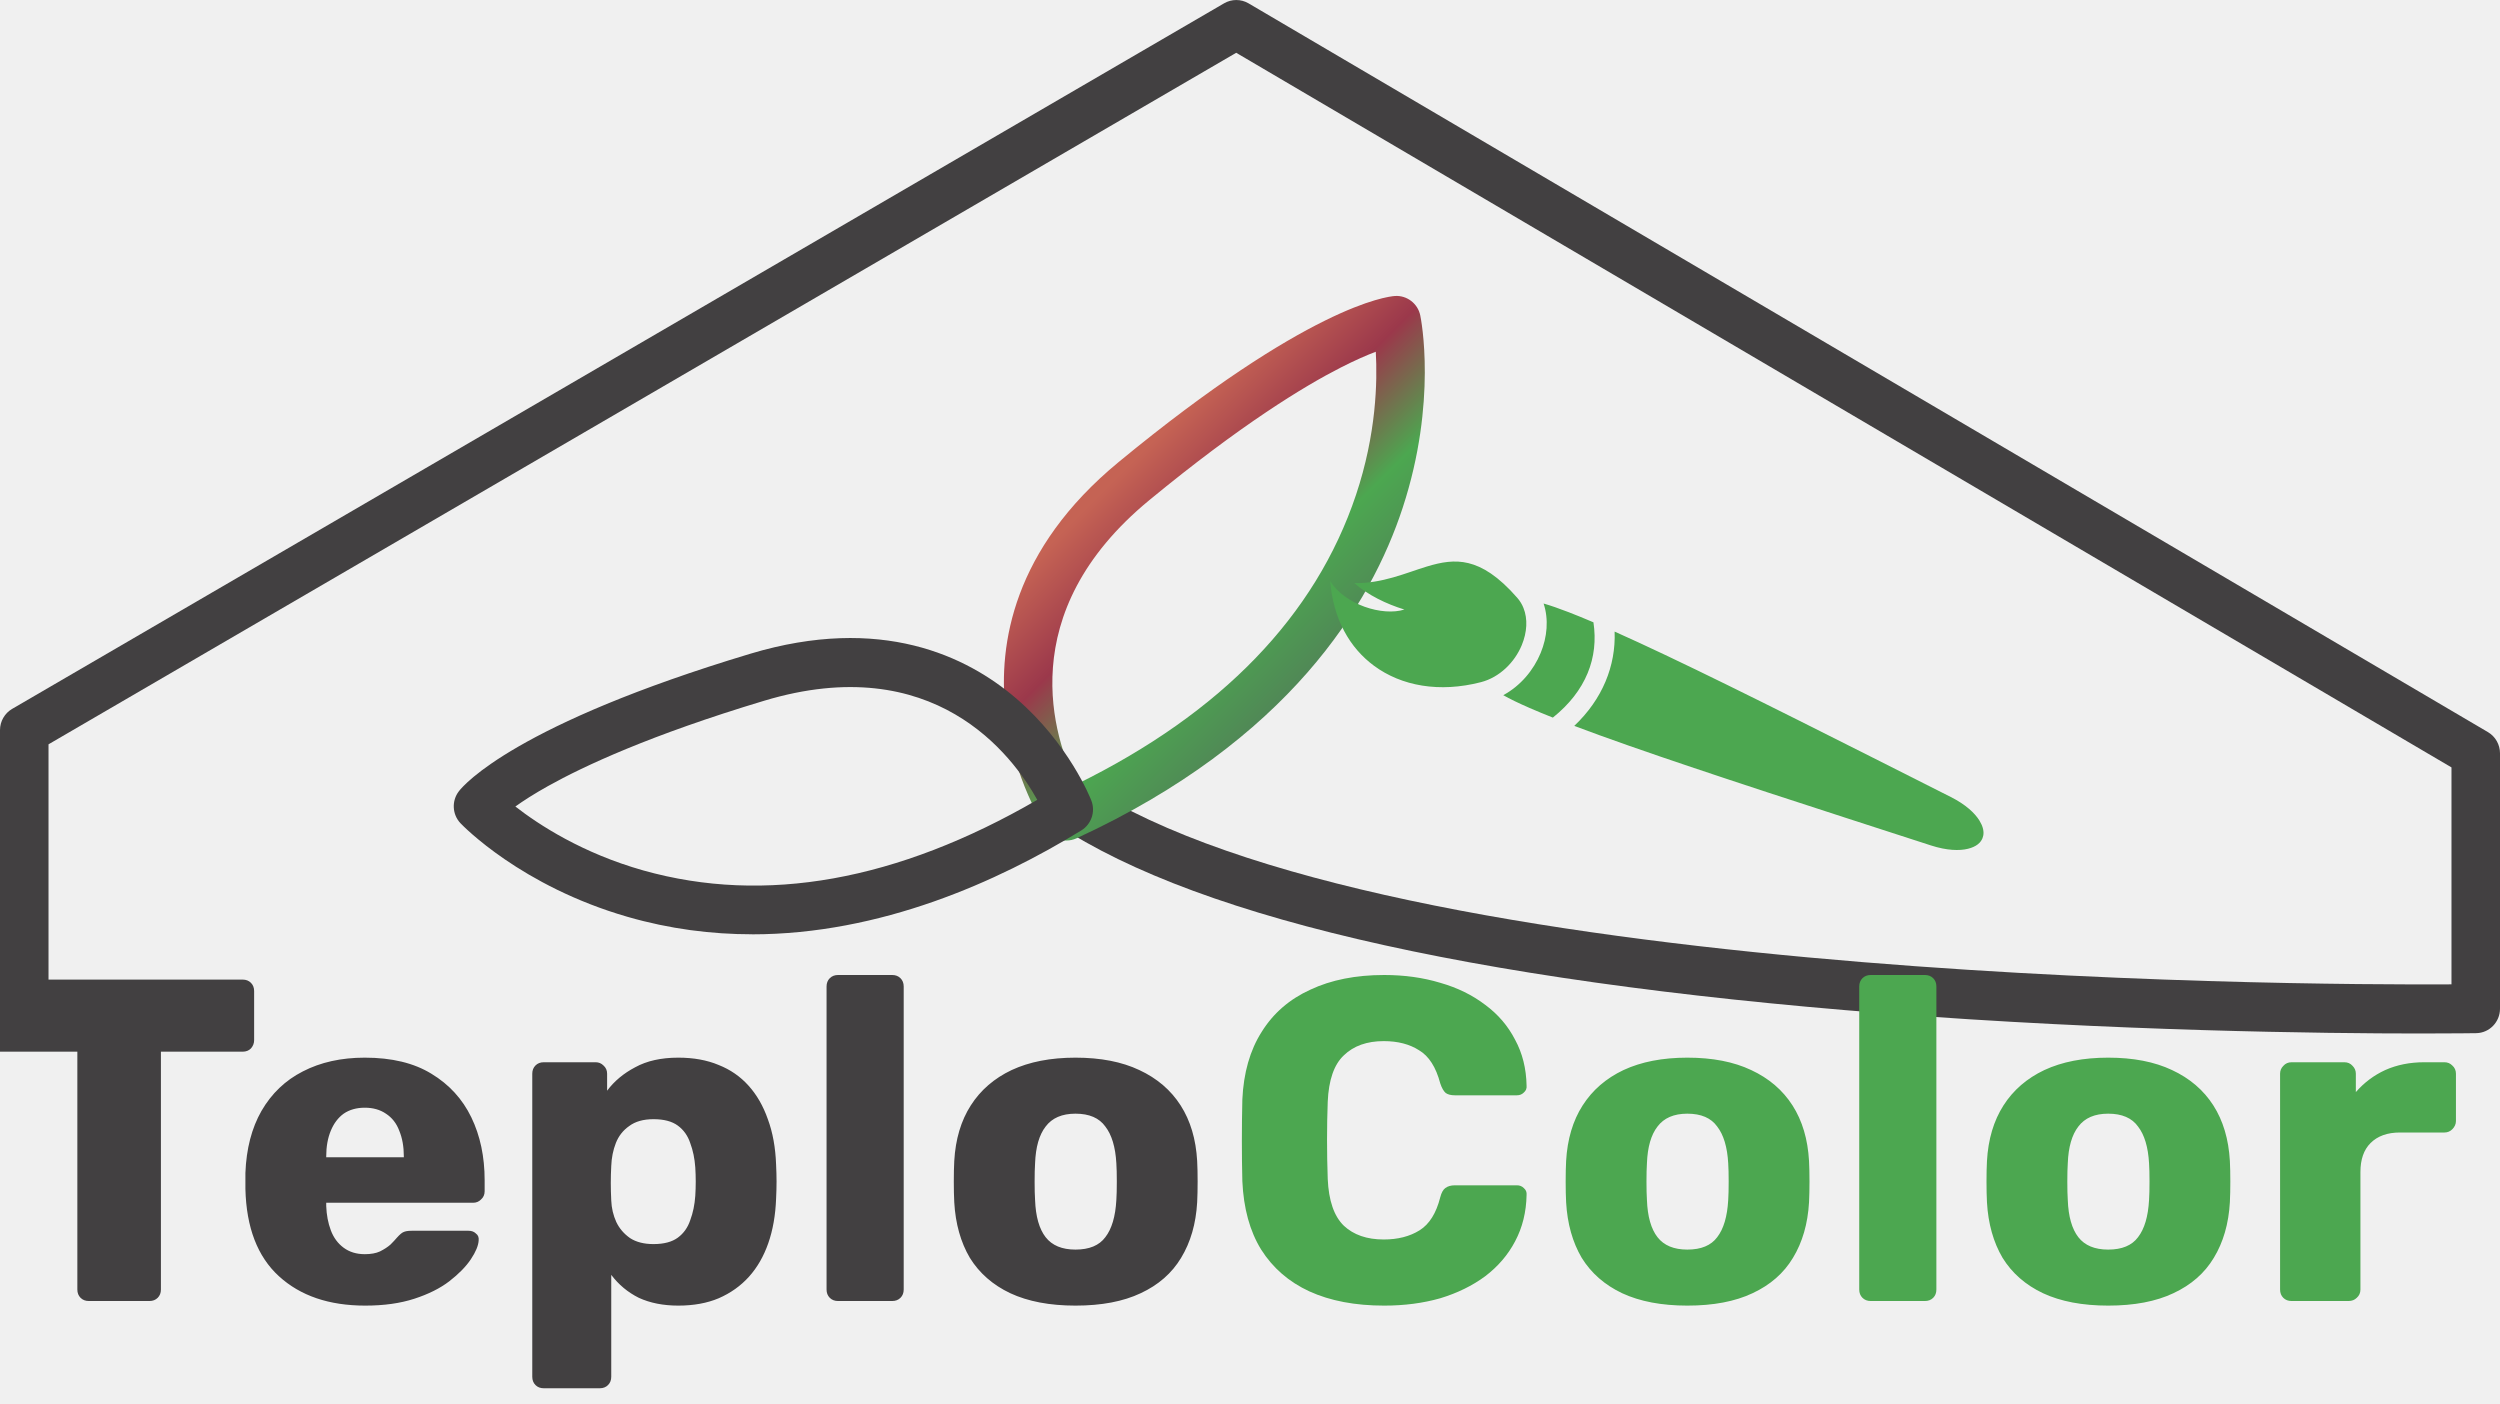
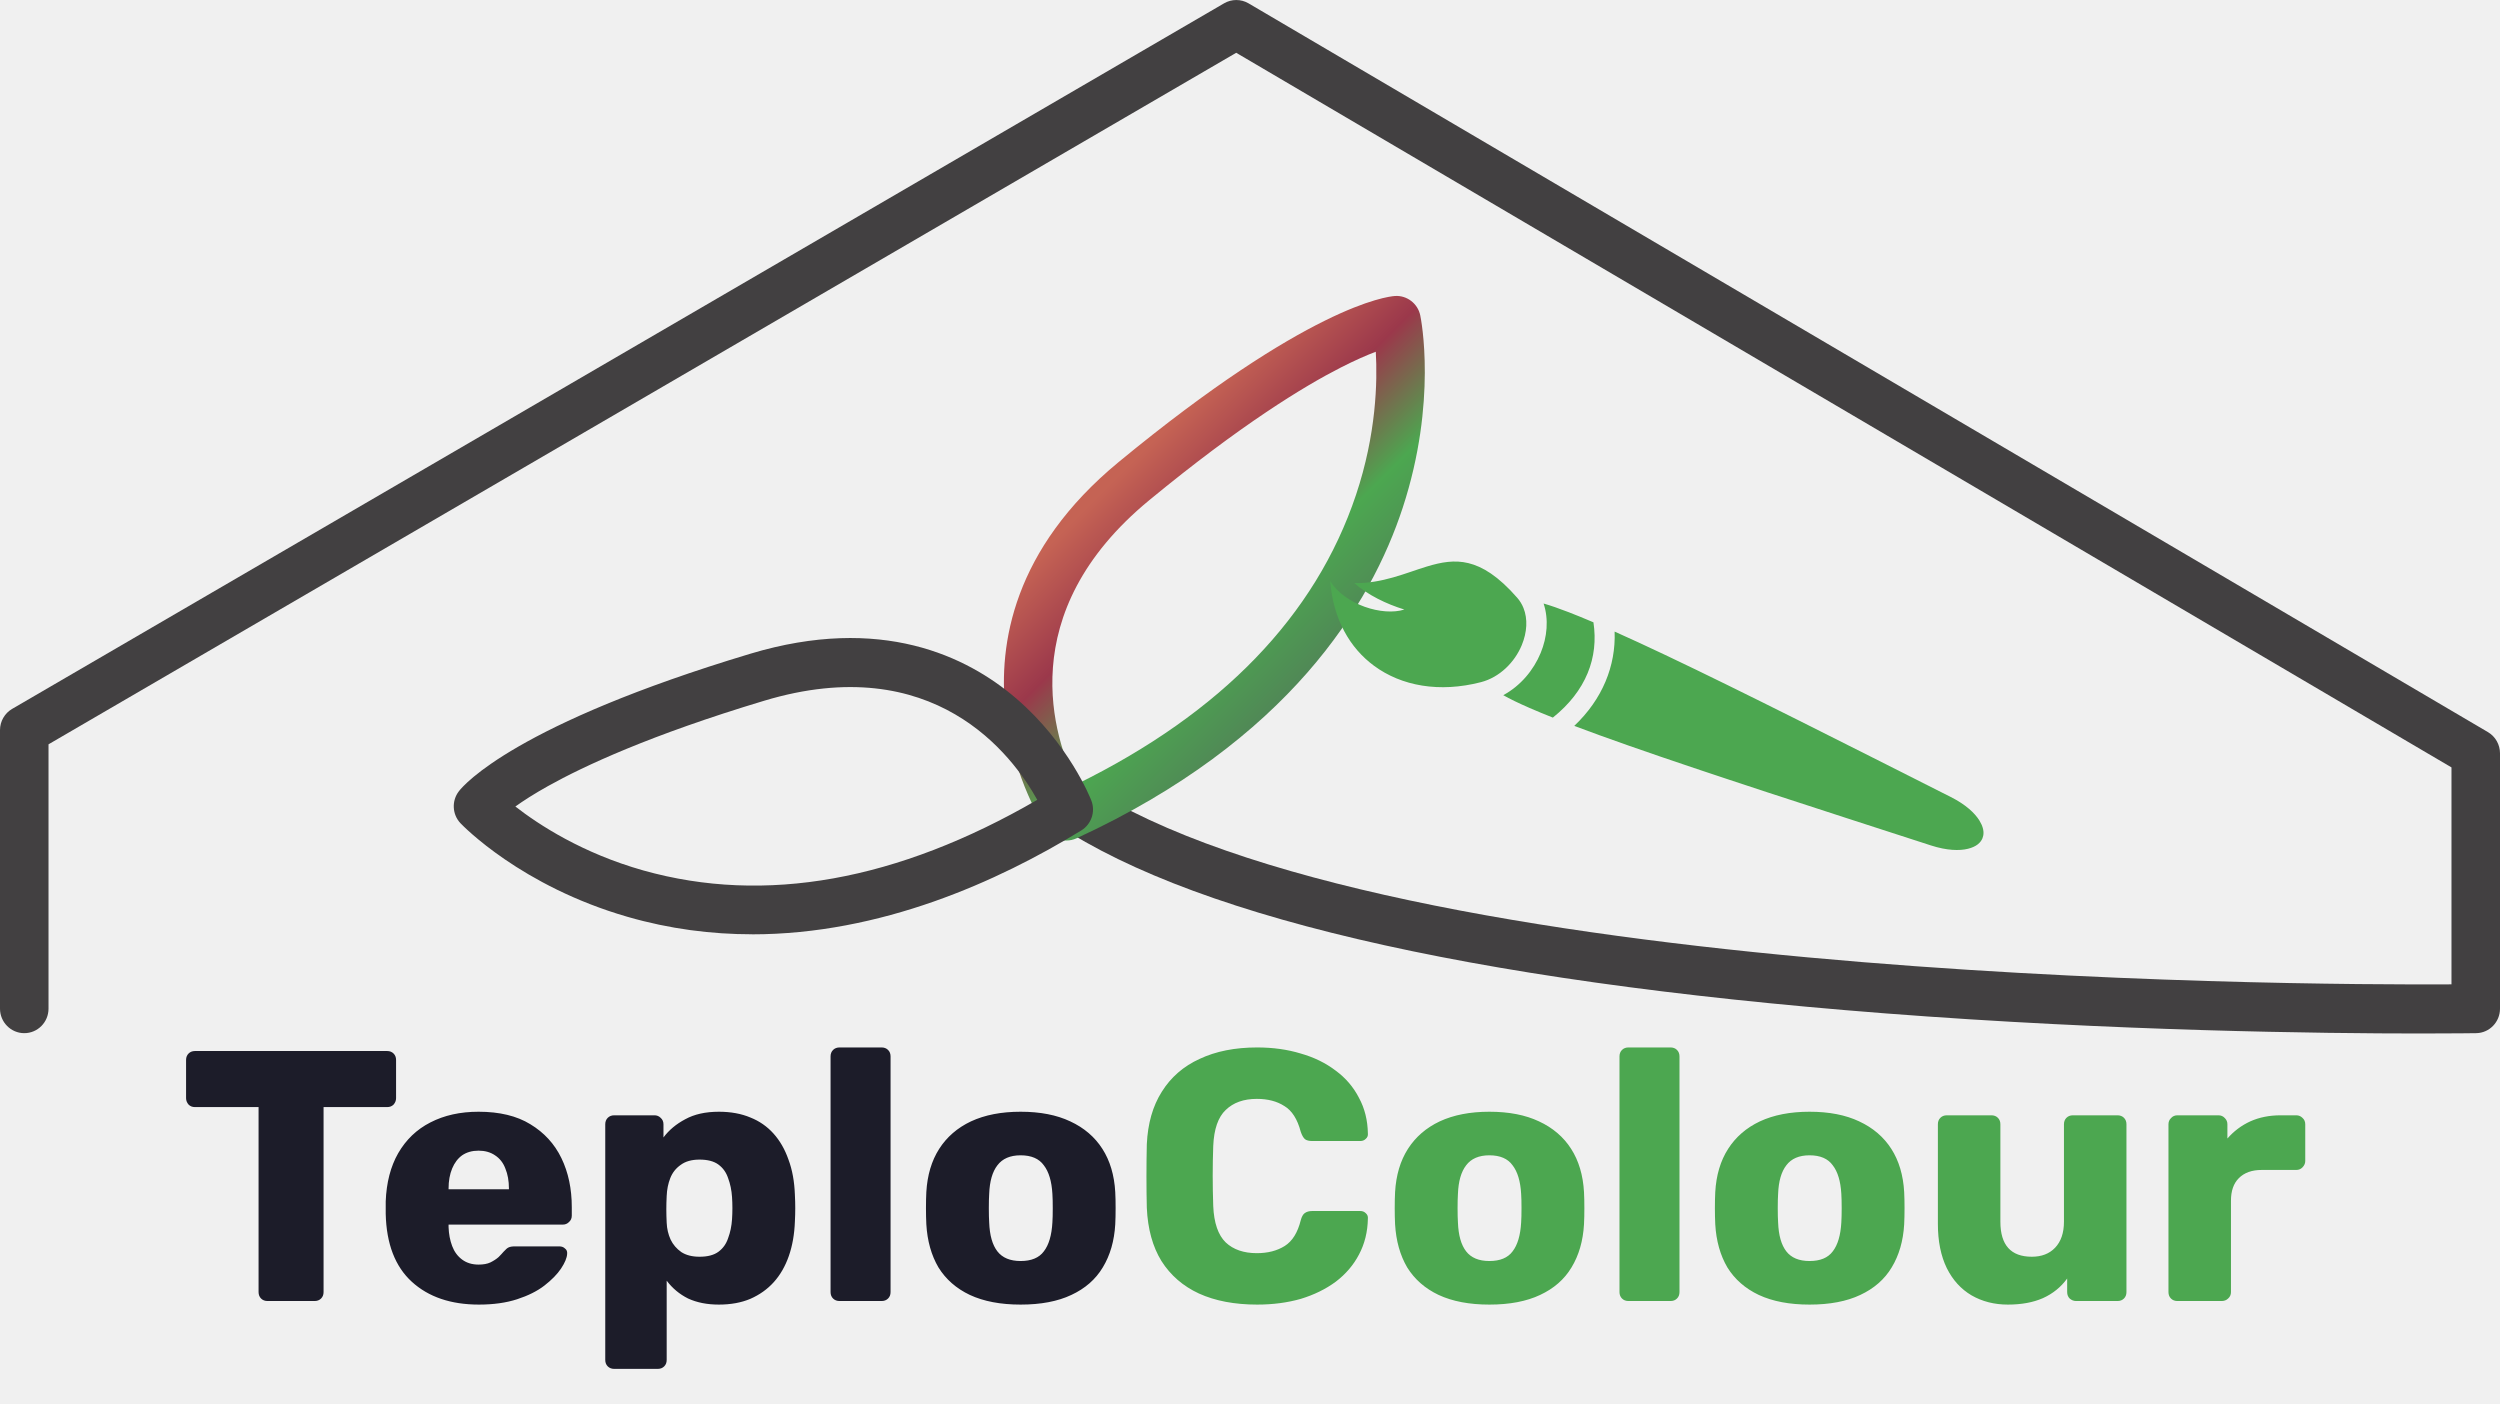
<svg xmlns="http://www.w3.org/2000/svg" width="98" height="55" viewBox="0 0 98 55" fill="none">
-   <g clip-path="url(#clip0_45_574)">
-     <path d="M94.866 40.513C91.08 40.513 82.865 40.418 73.896 39.724C57.362 38.442 46.256 35.827 40.888 31.95C40.46 31.642 40.364 31.043 40.666 30.61C40.972 30.177 41.564 30.079 41.992 30.386C53.176 38.465 89.767 38.621 96.098 38.587V30.082L48.459 2.069L1.902 29.177V39.539C1.902 40.07 1.477 40.5 0.952 40.5C0.428 40.5 0 40.07 0 39.539V28.62C0 28.277 0.183 27.96 0.475 27.789L47.986 0.129C48.281 -0.042 48.644 -0.042 48.939 0.129L97.528 28.699C97.82 28.871 98 29.188 98 29.531V39.539C98 40.065 97.585 40.492 97.066 40.5C97.037 40.5 96.244 40.513 94.866 40.513Z" fill="#424041" />
-     <path d="M41.809 32.95C41.504 32.95 41.207 32.8 41.024 32.531C40.969 32.452 39.696 30.541 39.409 27.81C39.142 25.274 39.698 21.535 43.85 18.113C51.269 12.001 54.351 11.627 54.679 11.603C55.149 11.571 55.577 11.896 55.674 12.363C55.703 12.497 56.35 15.735 54.987 19.899C53.743 23.699 50.517 29.029 42.201 32.861C42.073 32.919 41.94 32.948 41.807 32.948L41.809 32.95ZM53.928 13.79C53.578 13.922 53.122 14.12 52.553 14.41C51.12 15.141 48.657 16.637 45.053 19.606C39.667 24.042 41.314 28.942 42.201 30.744C47.887 27.95 51.569 24.137 53.156 19.398C53.952 17.017 53.998 14.959 53.931 13.79H53.928Z" fill="url(#paint0_linear_45_574)" />
-     <path d="M29.482 36.624C27.89 36.624 26.254 36.418 24.6 35.94C20.43 34.737 18.149 32.373 18.052 32.272C17.724 31.927 17.698 31.391 17.99 31.014C18.193 30.752 20.234 28.388 29.407 25.628C34.539 24.084 37.908 25.725 39.831 27.375C41.901 29.151 42.746 31.291 42.78 31.38C42.95 31.816 42.783 32.309 42.389 32.552C39.111 34.563 34.521 36.626 29.48 36.626L29.482 36.624ZM20.2 31.613C21.116 32.328 22.828 33.447 25.221 34.122C29.986 35.462 35.176 34.531 40.661 31.354C39.688 29.599 36.611 25.464 29.952 27.47C25.497 28.81 22.888 30.029 21.484 30.813C20.926 31.124 20.508 31.396 20.203 31.615L20.2 31.613Z" fill="#424041" />
-     <path d="M3.482 51C3.35 51 3.242 50.958 3.158 50.874C3.074 50.79 3.032 50.682 3.032 50.55V41.226H-0.172C-0.304 41.226 -0.412 41.184 -0.496 41.1C-0.58 41.004 -0.622 40.896 -0.622 40.776V38.85C-0.622 38.718 -0.58 38.61 -0.496 38.526C-0.412 38.442 -0.304 38.4 -0.172 38.4H9.512C9.644 38.4 9.752 38.442 9.836 38.526C9.92 38.61 9.962 38.718 9.962 38.85V40.776C9.962 40.896 9.92 41.004 9.836 41.1C9.752 41.184 9.644 41.226 9.512 41.226H6.308V50.55C6.308 50.682 6.266 50.79 6.182 50.874C6.098 50.958 5.99 51 5.858 51H3.482ZM14.318 51.18C12.902 51.18 11.774 50.796 10.934 50.028C10.094 49.26 9.656 48.12 9.62 46.608C9.62 46.524 9.62 46.416 9.62 46.284C9.62 46.152 9.62 46.05 9.62 45.978C9.656 45.03 9.866 44.22 10.25 43.548C10.646 42.864 11.186 42.348 11.87 42C12.566 41.64 13.376 41.46 14.3 41.46C15.356 41.46 16.226 41.67 16.91 42.09C17.606 42.51 18.128 43.08 18.476 43.8C18.824 44.52 18.998 45.342 18.998 46.266V46.698C18.998 46.83 18.95 46.938 18.854 47.022C18.77 47.106 18.668 47.148 18.548 47.148H12.788C12.788 47.16 12.788 47.178 12.788 47.202C12.788 47.226 12.788 47.25 12.788 47.274C12.8 47.622 12.86 47.94 12.968 48.228C13.076 48.516 13.244 48.744 13.472 48.912C13.7 49.08 13.976 49.164 14.3 49.164C14.54 49.164 14.738 49.128 14.894 49.056C15.062 48.972 15.2 48.882 15.308 48.786C15.416 48.678 15.5 48.588 15.56 48.516C15.668 48.396 15.752 48.324 15.812 48.3C15.884 48.264 15.992 48.246 16.136 48.246H18.368C18.488 48.246 18.584 48.282 18.656 48.354C18.74 48.414 18.776 48.504 18.764 48.624C18.752 48.828 18.65 49.074 18.458 49.362C18.266 49.65 17.984 49.938 17.612 50.226C17.252 50.502 16.796 50.73 16.244 50.91C15.692 51.09 15.05 51.18 14.318 51.18ZM12.788 45.366H15.83V45.33C15.83 44.946 15.77 44.61 15.65 44.322C15.542 44.034 15.368 43.812 15.128 43.656C14.9 43.5 14.624 43.422 14.3 43.422C13.976 43.422 13.7 43.5 13.472 43.656C13.256 43.812 13.088 44.034 12.968 44.322C12.848 44.61 12.788 44.946 12.788 45.33V45.366ZM21.315 54.42C21.183 54.42 21.075 54.378 20.991 54.294C20.907 54.21 20.865 54.102 20.865 53.97V42.09C20.865 41.958 20.907 41.85 20.991 41.766C21.075 41.682 21.183 41.64 21.315 41.64H23.349C23.469 41.64 23.571 41.682 23.655 41.766C23.751 41.85 23.799 41.958 23.799 42.09V42.756C24.075 42.384 24.441 42.078 24.897 41.838C25.353 41.586 25.917 41.46 26.589 41.46C27.189 41.46 27.717 41.556 28.173 41.748C28.629 41.928 29.019 42.198 29.343 42.558C29.667 42.918 29.919 43.356 30.099 43.872C30.291 44.388 30.399 44.982 30.423 45.654C30.435 45.894 30.441 46.116 30.441 46.32C30.441 46.524 30.435 46.746 30.423 46.986C30.399 47.634 30.297 48.216 30.117 48.732C29.937 49.248 29.685 49.686 29.361 50.046C29.037 50.406 28.641 50.688 28.173 50.892C27.717 51.084 27.189 51.18 26.589 51.18C26.001 51.18 25.485 51.078 25.041 50.874C24.609 50.658 24.249 50.358 23.961 49.974V53.97C23.961 54.102 23.919 54.21 23.835 54.294C23.751 54.378 23.643 54.42 23.511 54.42H21.315ZM25.617 48.768C26.025 48.768 26.343 48.684 26.571 48.516C26.799 48.348 26.961 48.12 27.057 47.832C27.165 47.544 27.231 47.226 27.255 46.878C27.279 46.506 27.279 46.134 27.255 45.762C27.231 45.414 27.165 45.096 27.057 44.808C26.961 44.52 26.799 44.292 26.571 44.124C26.343 43.956 26.025 43.872 25.617 43.872C25.221 43.872 24.903 43.962 24.663 44.142C24.423 44.31 24.249 44.532 24.141 44.808C24.033 45.084 23.973 45.384 23.961 45.708C23.949 45.936 23.943 46.158 23.943 46.374C23.943 46.59 23.949 46.818 23.961 47.058C23.973 47.358 24.039 47.64 24.159 47.904C24.279 48.156 24.459 48.366 24.699 48.534C24.939 48.69 25.245 48.768 25.617 48.768ZM32.851 51C32.719 51 32.611 50.958 32.527 50.874C32.443 50.79 32.401 50.682 32.401 50.55V38.67C32.401 38.538 32.443 38.43 32.527 38.346C32.611 38.262 32.719 38.22 32.851 38.22H34.975C35.107 38.22 35.215 38.262 35.299 38.346C35.383 38.43 35.425 38.538 35.425 38.67V50.55C35.425 50.682 35.383 50.79 35.299 50.874C35.215 50.958 35.107 51 34.975 51H32.851ZM42.159 51.18C41.151 51.18 40.299 51.018 39.603 50.694C38.919 50.37 38.391 49.908 38.019 49.308C37.659 48.696 37.455 47.97 37.407 47.13C37.395 46.89 37.389 46.62 37.389 46.32C37.389 46.008 37.395 45.738 37.407 45.51C37.455 44.658 37.671 43.932 38.055 43.332C38.439 42.732 38.973 42.27 39.657 41.946C40.353 41.622 41.187 41.46 42.159 41.46C43.143 41.46 43.977 41.622 44.661 41.946C45.357 42.27 45.897 42.732 46.281 43.332C46.665 43.932 46.881 44.658 46.929 45.51C46.941 45.738 46.947 46.008 46.947 46.32C46.947 46.62 46.941 46.89 46.929 47.13C46.881 47.97 46.671 48.696 46.299 49.308C45.939 49.908 45.411 50.37 44.715 50.694C44.031 51.018 43.179 51.18 42.159 51.18ZM42.159 48.984C42.699 48.984 43.089 48.822 43.329 48.498C43.581 48.174 43.725 47.688 43.761 47.04C43.773 46.86 43.779 46.62 43.779 46.32C43.779 46.02 43.773 45.78 43.761 45.6C43.725 44.964 43.581 44.484 43.329 44.16C43.089 43.824 42.699 43.656 42.159 43.656C41.631 43.656 41.241 43.824 40.989 44.16C40.737 44.484 40.599 44.964 40.575 45.6C40.563 45.78 40.557 46.02 40.557 46.32C40.557 46.62 40.563 46.86 40.575 47.04C40.599 47.688 40.737 48.174 40.989 48.498C41.241 48.822 41.631 48.984 42.159 48.984Z" fill="#424041" />
-     <path d="M54.261 51.18C53.121 51.18 52.144 50.994 51.328 50.622C50.523 50.25 49.894 49.704 49.438 48.984C48.993 48.264 48.748 47.37 48.7 46.302C48.688 45.81 48.681 45.282 48.681 44.718C48.681 44.154 48.688 43.614 48.7 43.098C48.748 42.054 48.999 41.172 49.456 40.452C49.911 39.72 50.547 39.168 51.364 38.796C52.179 38.412 53.145 38.22 54.261 38.22C55.053 38.22 55.785 38.322 56.458 38.526C57.13 38.718 57.718 39.006 58.221 39.39C58.725 39.762 59.115 40.218 59.392 40.758C59.679 41.286 59.83 41.886 59.842 42.558C59.853 42.666 59.818 42.756 59.733 42.828C59.661 42.9 59.572 42.936 59.464 42.936H57.033C56.877 42.936 56.758 42.906 56.673 42.846C56.59 42.774 56.517 42.648 56.458 42.468C56.289 41.832 56.014 41.4 55.63 41.172C55.258 40.932 54.795 40.812 54.243 40.812C53.584 40.812 53.062 40.998 52.678 41.37C52.294 41.73 52.084 42.336 52.047 43.188C52.011 44.172 52.011 45.18 52.047 46.212C52.084 47.064 52.294 47.676 52.678 48.048C53.062 48.408 53.584 48.588 54.243 48.588C54.795 48.588 55.264 48.468 55.648 48.228C56.032 47.988 56.301 47.556 56.458 46.932C56.505 46.752 56.572 46.632 56.656 46.572C56.752 46.5 56.877 46.464 57.033 46.464H59.464C59.572 46.464 59.661 46.5 59.733 46.572C59.818 46.644 59.853 46.734 59.842 46.842C59.83 47.514 59.679 48.12 59.392 48.66C59.115 49.188 58.725 49.644 58.221 50.028C57.718 50.4 57.13 50.688 56.458 50.892C55.785 51.084 55.053 51.18 54.261 51.18ZM66.144 51.18C65.136 51.18 64.284 51.018 63.588 50.694C62.904 50.37 62.376 49.908 62.004 49.308C61.644 48.696 61.44 47.97 61.392 47.13C61.38 46.89 61.374 46.62 61.374 46.32C61.374 46.008 61.38 45.738 61.392 45.51C61.44 44.658 61.656 43.932 62.04 43.332C62.424 42.732 62.958 42.27 63.642 41.946C64.338 41.622 65.172 41.46 66.144 41.46C67.128 41.46 67.962 41.622 68.646 41.946C69.342 42.27 69.882 42.732 70.266 43.332C70.65 43.932 70.866 44.658 70.914 45.51C70.926 45.738 70.932 46.008 70.932 46.32C70.932 46.62 70.926 46.89 70.914 47.13C70.866 47.97 70.656 48.696 70.284 49.308C69.924 49.908 69.396 50.37 68.7 50.694C68.016 51.018 67.164 51.18 66.144 51.18ZM66.144 48.984C66.684 48.984 67.074 48.822 67.314 48.498C67.566 48.174 67.71 47.688 67.746 47.04C67.758 46.86 67.764 46.62 67.764 46.32C67.764 46.02 67.758 45.78 67.746 45.6C67.71 44.964 67.566 44.484 67.314 44.16C67.074 43.824 66.684 43.656 66.144 43.656C65.616 43.656 65.226 43.824 64.974 44.16C64.722 44.484 64.584 44.964 64.56 45.6C64.548 45.78 64.542 46.02 64.542 46.32C64.542 46.62 64.548 46.86 64.56 47.04C64.584 47.688 64.722 48.174 64.974 48.498C65.226 48.822 65.616 48.984 66.144 48.984ZM73.332 51C73.201 51 73.093 50.958 73.008 50.874C72.924 50.79 72.882 50.682 72.882 50.55V38.67C72.882 38.538 72.924 38.43 73.008 38.346C73.093 38.262 73.201 38.22 73.332 38.22H75.457C75.588 38.22 75.697 38.262 75.781 38.346C75.865 38.43 75.906 38.538 75.906 38.67V50.55C75.906 50.682 75.865 50.79 75.781 50.874C75.697 50.958 75.588 51 75.457 51H73.332ZM82.641 51.18C81.633 51.18 80.781 51.018 80.085 50.694C79.401 50.37 78.873 49.908 78.501 49.308C78.141 48.696 77.937 47.97 77.889 47.13C77.877 46.89 77.871 46.62 77.871 46.32C77.871 46.008 77.877 45.738 77.889 45.51C77.937 44.658 78.153 43.932 78.537 43.332C78.921 42.732 79.455 42.27 80.139 41.946C80.835 41.622 81.669 41.46 82.641 41.46C83.625 41.46 84.459 41.622 85.143 41.946C85.839 42.27 86.379 42.732 86.763 43.332C87.147 43.932 87.363 44.658 87.411 45.51C87.423 45.738 87.429 46.008 87.429 46.32C87.429 46.62 87.423 46.89 87.411 47.13C87.363 47.97 87.153 48.696 86.781 49.308C86.421 49.908 85.893 50.37 85.197 50.694C84.513 51.018 83.661 51.18 82.641 51.18ZM82.641 48.984C83.181 48.984 83.571 48.822 83.811 48.498C84.063 48.174 84.207 47.688 84.243 47.04C84.255 46.86 84.261 46.62 84.261 46.32C84.261 46.02 84.255 45.78 84.243 45.6C84.207 44.964 84.063 44.484 83.811 44.16C83.571 43.824 83.181 43.656 82.641 43.656C82.113 43.656 81.723 43.824 81.471 44.16C81.219 44.484 81.081 44.964 81.057 45.6C81.045 45.78 81.039 46.02 81.039 46.32C81.039 46.62 81.045 46.86 81.057 47.04C81.081 47.688 81.219 48.174 81.471 48.498C81.723 48.822 82.113 48.984 82.641 48.984ZM89.829 51C89.697 51 89.589 50.958 89.505 50.874C89.421 50.79 89.379 50.682 89.379 50.55V42.09C89.379 41.97 89.421 41.868 89.505 41.784C89.589 41.688 89.697 41.64 89.829 41.64H91.899C92.031 41.64 92.139 41.688 92.223 41.784C92.307 41.868 92.349 41.97 92.349 42.09V42.81C92.673 42.438 93.057 42.15 93.501 41.946C93.957 41.742 94.467 41.64 95.031 41.64H95.823C95.943 41.64 96.045 41.682 96.129 41.766C96.225 41.85 96.273 41.958 96.273 42.09V43.944C96.273 44.064 96.225 44.172 96.129 44.268C96.045 44.352 95.943 44.394 95.823 44.394H94.077C93.585 44.394 93.201 44.532 92.925 44.808C92.661 45.072 92.529 45.45 92.529 45.942V50.55C92.529 50.682 92.481 50.79 92.385 50.874C92.301 50.958 92.193 51 92.061 51H89.829Z" fill="#4CA750" />
-     <g clip-path="url(#clip1_45_574)">
-       <path d="M77.68 32.329C77.687 32.346 77.694 32.362 77.7 32.379C77.774 32.574 77.765 32.734 77.712 32.862C77.642 33.033 77.477 33.19 77.144 33.272C76.811 33.355 76.316 33.343 75.692 33.141C71.27 31.707 67.014 30.342 63.823 29.221C63.052 28.951 62.344 28.694 61.711 28.455C62.815 27.41 63.344 26.104 63.293 24.758C63.898 25.028 64.563 25.336 65.281 25.676C68.337 27.125 72.322 29.15 76.473 31.243C77.059 31.538 77.418 31.878 77.597 32.171C77.628 32.222 77.656 32.275 77.68 32.329L77.68 32.329ZM62.463 24.395C62.672 25.779 62.176 27.085 60.872 28.13C60.537 27.997 60.228 27.869 59.955 27.75C59.526 27.563 59.178 27.394 58.928 27.251C59.606 26.883 60.116 26.271 60.395 25.594C60.65 24.976 60.715 24.278 60.509 23.658C60.774 23.734 61.108 23.849 61.498 24C61.788 24.112 62.114 24.246 62.463 24.395ZM59.72 23.832C59.893 24.262 59.862 24.784 59.654 25.288C59.376 25.961 58.787 26.551 58.053 26.741C56.426 27.162 54.939 26.893 53.864 26.1C52.913 25.4 52.268 24.282 52.142 22.78C52.722 23.707 54.202 24.165 55.052 23.894C54.342 23.676 53.632 23.33 53.087 22.858C54.185 22.877 55.114 22.457 55.922 22.211C56.502 22.034 57.017 21.942 57.563 22.075C58.111 22.209 58.728 22.576 59.479 23.437C59.581 23.554 59.663 23.688 59.72 23.832Z" fill="#4CA750" />
-     </g>
+   <path d="M94.866 40.513C91.08 40.513 82.865 40.418 73.896 39.724C57.362 38.442 46.256 35.827 40.888 31.95C40.46 31.642 40.364 31.043 40.666 30.61C40.972 30.177 41.564 30.079 41.992 30.386C53.176 38.465 89.767 38.621 96.098 38.587V30.082L48.459 2.069L1.902 29.177V39.539C1.902 40.07 1.477 40.5 0.952 40.5C0.428 40.5 0 40.07 0 39.539V28.62C0 28.277 0.183 27.96 0.475 27.789L47.986 0.129C48.281 -0.042 48.644 -0.042 48.939 0.129L97.528 28.699C97.82 28.871 98 29.188 98 29.531V39.539C98 40.065 97.585 40.492 97.066 40.5C97.037 40.5 96.244 40.513 94.866 40.513Z" fill="#424041" />
+   <path d="M41.81 32.95C41.504 32.95 41.207 32.8 41.024 32.531C40.969 32.452 39.696 30.541 39.409 27.81C39.143 25.274 39.699 21.535 43.85 18.113C51.269 12.001 54.351 11.627 54.68 11.603C55.149 11.571 55.577 11.896 55.674 12.363C55.703 12.497 56.35 15.735 54.988 19.899C53.743 23.699 50.517 29.029 42.201 32.861C42.073 32.919 41.94 32.948 41.807 32.948L41.81 32.95ZM53.928 13.79C53.578 13.922 53.122 14.12 52.553 14.41C51.12 15.141 48.657 16.637 45.053 19.606C39.667 24.042 41.314 28.942 42.201 30.744C47.887 27.95 51.569 24.137 53.156 19.398C53.952 17.017 53.999 14.959 53.931 13.79H53.928Z" fill="url(#paint0_linear_20_941)" />
+   <path d="M29.482 36.624C27.89 36.624 26.254 36.418 24.6 35.94C20.43 34.737 18.149 32.373 18.052 32.272C17.724 31.927 17.698 31.391 17.99 31.014C18.193 30.752 20.234 28.388 29.407 25.628C34.539 24.084 37.908 25.725 39.831 27.375C41.901 29.151 42.746 31.291 42.78 31.38C42.95 31.816 42.783 32.309 42.389 32.552C39.111 34.563 34.521 36.626 29.48 36.626L29.482 36.624ZM20.2 31.613C21.116 32.328 22.828 33.447 25.221 34.122C29.986 35.462 35.176 34.531 40.661 31.354C39.688 29.599 36.611 25.464 29.952 27.47C25.497 28.81 22.888 30.029 21.484 30.813C20.926 31.124 20.508 31.396 20.203 31.615L20.2 31.613Z" fill="#424041" />
+   <path d="M10.486 51C10.383 51 10.299 50.967 10.234 50.902C10.169 50.837 10.136 50.753 10.136 50.65V43.398H7.644C7.541 43.398 7.457 43.365 7.392 43.3C7.327 43.225 7.294 43.141 7.294 43.048V41.55C7.294 41.447 7.327 41.363 7.392 41.298C7.457 41.233 7.541 41.2 7.644 41.2H15.176C15.279 41.2 15.363 41.233 15.428 41.298C15.493 41.363 15.526 41.447 15.526 41.55V43.048C15.526 43.141 15.493 43.225 15.428 43.3C15.363 43.365 15.279 43.398 15.176 43.398H12.684V50.65C12.684 50.753 12.651 50.837 12.586 50.902C12.521 50.967 12.437 51 12.334 51H10.486ZM18.774 51.14C17.673 51.14 16.795 50.841 16.142 50.244C15.489 49.647 15.148 48.76 15.12 47.584C15.12 47.519 15.12 47.435 15.12 47.332C15.12 47.229 15.12 47.15 15.12 47.094C15.148 46.357 15.311 45.727 15.61 45.204C15.918 44.672 16.338 44.271 16.87 44C17.411 43.72 18.041 43.58 18.76 43.58C19.581 43.58 20.258 43.743 20.79 44.07C21.331 44.397 21.737 44.84 22.008 45.4C22.279 45.96 22.414 46.599 22.414 47.318V47.654C22.414 47.757 22.377 47.841 22.302 47.906C22.237 47.971 22.157 48.004 22.064 48.004H17.584C17.584 48.013 17.584 48.027 17.584 48.046C17.584 48.065 17.584 48.083 17.584 48.102C17.593 48.373 17.64 48.62 17.724 48.844C17.808 49.068 17.939 49.245 18.116 49.376C18.293 49.507 18.508 49.572 18.76 49.572C18.947 49.572 19.101 49.544 19.222 49.488C19.353 49.423 19.46 49.353 19.544 49.278C19.628 49.194 19.693 49.124 19.74 49.068C19.824 48.975 19.889 48.919 19.936 48.9C19.992 48.872 20.076 48.858 20.188 48.858H21.924C22.017 48.858 22.092 48.886 22.148 48.942C22.213 48.989 22.241 49.059 22.232 49.152C22.223 49.311 22.143 49.502 21.994 49.726C21.845 49.95 21.625 50.174 21.336 50.398C21.056 50.613 20.701 50.79 20.272 50.93C19.843 51.07 19.343 51.14 18.774 51.14ZM17.584 46.618H19.95V46.59C19.95 46.291 19.903 46.03 19.81 45.806C19.726 45.582 19.591 45.409 19.404 45.288C19.227 45.167 19.012 45.106 18.76 45.106C18.508 45.106 18.293 45.167 18.116 45.288C17.948 45.409 17.817 45.582 17.724 45.806C17.631 46.03 17.584 46.291 17.584 46.59V46.618ZM24.076 53.66C23.974 53.66 23.89 53.627 23.824 53.562C23.759 53.497 23.726 53.413 23.726 53.31V44.07C23.726 43.967 23.759 43.883 23.824 43.818C23.89 43.753 23.974 43.72 24.076 43.72H25.658C25.752 43.72 25.831 43.753 25.896 43.818C25.971 43.883 26.008 43.967 26.008 44.07V44.588C26.223 44.299 26.508 44.061 26.862 43.874C27.217 43.678 27.656 43.58 28.178 43.58C28.645 43.58 29.056 43.655 29.41 43.804C29.765 43.944 30.068 44.154 30.32 44.434C30.572 44.714 30.768 45.055 30.908 45.456C31.058 45.857 31.142 46.319 31.16 46.842C31.17 47.029 31.174 47.201 31.174 47.36C31.174 47.519 31.17 47.691 31.16 47.878C31.142 48.382 31.062 48.835 30.922 49.236C30.782 49.637 30.586 49.978 30.334 50.258C30.082 50.538 29.774 50.757 29.41 50.916C29.056 51.065 28.645 51.14 28.178 51.14C27.721 51.14 27.32 51.061 26.974 50.902C26.638 50.734 26.358 50.501 26.134 50.202V53.31C26.134 53.413 26.102 53.497 26.036 53.562C25.971 53.627 25.887 53.66 25.784 53.66H24.076ZM27.422 49.264C27.74 49.264 27.987 49.199 28.164 49.068C28.342 48.937 28.468 48.76 28.542 48.536C28.626 48.312 28.678 48.065 28.696 47.794C28.715 47.505 28.715 47.215 28.696 46.926C28.678 46.655 28.626 46.408 28.542 46.184C28.468 45.96 28.342 45.783 28.164 45.652C27.987 45.521 27.74 45.456 27.422 45.456C27.114 45.456 26.867 45.526 26.68 45.666C26.494 45.797 26.358 45.969 26.274 46.184C26.19 46.399 26.144 46.632 26.134 46.884C26.125 47.061 26.12 47.234 26.12 47.402C26.12 47.57 26.125 47.747 26.134 47.934C26.144 48.167 26.195 48.387 26.288 48.592C26.382 48.788 26.522 48.951 26.708 49.082C26.895 49.203 27.133 49.264 27.422 49.264ZM32.908 51C32.806 51 32.722 50.967 32.656 50.902C32.591 50.837 32.558 50.753 32.558 50.65V41.41C32.558 41.307 32.591 41.223 32.656 41.158C32.722 41.093 32.806 41.06 32.908 41.06H34.56C34.663 41.06 34.747 41.093 34.812 41.158C34.878 41.223 34.91 41.307 34.91 41.41V50.65C34.91 50.753 34.878 50.837 34.812 50.902C34.747 50.967 34.663 51 34.56 51H32.908ZM40.008 51.14C39.224 51.14 38.562 51.014 38.02 50.762C37.488 50.51 37.078 50.151 36.788 49.684C36.508 49.208 36.35 48.643 36.312 47.99C36.303 47.803 36.298 47.593 36.298 47.36C36.298 47.117 36.303 46.907 36.312 46.73C36.35 46.067 36.518 45.503 36.816 45.036C37.115 44.569 37.53 44.21 38.062 43.958C38.604 43.706 39.252 43.58 40.008 43.58C40.774 43.58 41.422 43.706 41.954 43.958C42.496 44.21 42.916 44.569 43.214 45.036C43.513 45.503 43.681 46.067 43.718 46.73C43.728 46.907 43.732 47.117 43.732 47.36C43.732 47.593 43.728 47.803 43.718 47.99C43.681 48.643 43.518 49.208 43.228 49.684C42.948 50.151 42.538 50.51 41.996 50.762C41.464 51.014 40.802 51.14 40.008 51.14ZM40.008 49.432C40.428 49.432 40.732 49.306 40.918 49.054C41.114 48.802 41.226 48.424 41.254 47.92C41.264 47.78 41.268 47.593 41.268 47.36C41.268 47.127 41.264 46.94 41.254 46.8C41.226 46.305 41.114 45.932 40.918 45.68C40.732 45.419 40.428 45.288 40.008 45.288C39.598 45.288 39.294 45.419 39.098 45.68C38.902 45.932 38.795 46.305 38.776 46.8C38.767 46.94 38.762 47.127 38.762 47.36C38.762 47.593 38.767 47.78 38.776 47.92C38.795 48.424 38.902 48.802 39.098 49.054C39.294 49.306 39.598 49.432 40.008 49.432Z" fill="#1C1C29" />
+   <path d="M49.281 51.14C48.395 51.14 47.634 50.995 46.999 50.706C46.374 50.417 45.884 49.992 45.529 49.432C45.184 48.872 44.992 48.177 44.955 47.346C44.946 46.963 44.941 46.553 44.941 46.114C44.941 45.675 44.946 45.255 44.955 44.854C44.992 44.042 45.188 43.356 45.543 42.796C45.898 42.227 46.392 41.797 47.027 41.508C47.662 41.209 48.413 41.06 49.281 41.06C49.897 41.06 50.467 41.139 50.989 41.298C51.512 41.447 51.969 41.671 52.361 41.97C52.753 42.259 53.056 42.614 53.271 43.034C53.495 43.445 53.612 43.911 53.621 44.434C53.63 44.518 53.602 44.588 53.537 44.644C53.481 44.7 53.411 44.728 53.327 44.728H51.437C51.316 44.728 51.222 44.705 51.157 44.658C51.092 44.602 51.036 44.504 50.989 44.364C50.858 43.869 50.644 43.533 50.345 43.356C50.056 43.169 49.697 43.076 49.267 43.076C48.754 43.076 48.348 43.221 48.049 43.51C47.751 43.79 47.587 44.261 47.559 44.924C47.531 45.689 47.531 46.473 47.559 47.276C47.587 47.939 47.751 48.415 48.049 48.704C48.348 48.984 48.754 49.124 49.267 49.124C49.697 49.124 50.06 49.031 50.359 48.844C50.658 48.657 50.868 48.321 50.989 47.836C51.026 47.696 51.078 47.603 51.143 47.556C51.218 47.5 51.316 47.472 51.437 47.472H53.327C53.411 47.472 53.481 47.5 53.537 47.556C53.602 47.612 53.63 47.682 53.621 47.766C53.612 48.289 53.495 48.76 53.271 49.18C53.056 49.591 52.753 49.945 52.361 50.244C51.969 50.533 51.512 50.757 50.989 50.916C50.467 51.065 49.897 51.14 49.281 51.14ZM58.383 51.14C57.599 51.14 56.937 51.014 56.395 50.762C55.863 50.51 55.453 50.151 55.163 49.684C54.883 49.208 54.725 48.643 54.687 47.99C54.678 47.803 54.673 47.593 54.673 47.36C54.673 47.117 54.678 46.907 54.687 46.73C54.725 46.067 54.893 45.503 55.191 45.036C55.49 44.569 55.905 44.21 56.437 43.958C56.979 43.706 57.627 43.58 58.383 43.58C59.149 43.58 59.797 43.706 60.329 43.958C60.871 44.21 61.291 44.569 61.589 45.036C61.888 45.503 62.056 46.067 62.093 46.73C62.103 46.907 62.107 47.117 62.107 47.36C62.107 47.593 62.103 47.803 62.093 47.99C62.056 48.643 61.893 49.208 61.603 49.684C61.323 50.151 60.913 50.51 60.371 50.762C59.839 51.014 59.177 51.14 58.383 51.14ZM58.383 49.432C58.803 49.432 59.107 49.306 59.293 49.054C59.489 48.802 59.601 48.424 59.629 47.92C59.639 47.78 59.643 47.593 59.643 47.36C59.643 47.127 59.639 46.94 59.629 46.8C59.601 46.305 59.489 45.932 59.293 45.68C59.107 45.419 58.803 45.288 58.383 45.288C57.973 45.288 57.669 45.419 57.473 45.68C57.277 45.932 57.17 46.305 57.151 46.8C57.142 46.94 57.137 47.127 57.137 47.36C57.137 47.593 57.142 47.78 57.151 47.92C57.17 48.424 57.277 48.802 57.473 49.054C57.669 49.306 57.973 49.432 58.383 49.432ZM63.834 51C63.731 51 63.648 50.967 63.582 50.902C63.517 50.837 63.484 50.753 63.484 50.65V41.41C63.484 41.307 63.517 41.223 63.582 41.158C63.648 41.093 63.731 41.06 63.834 41.06H65.486C65.589 41.06 65.673 41.093 65.738 41.158C65.803 41.223 65.836 41.307 65.836 41.41V50.65C65.836 50.753 65.803 50.837 65.738 50.902C65.673 50.967 65.589 51 65.486 51H63.834ZM70.934 51.14C70.15 51.14 69.487 51.014 68.946 50.762C68.414 50.51 68.003 50.151 67.714 49.684C67.434 49.208 67.275 48.643 67.238 47.99C67.229 47.803 67.224 47.593 67.224 47.36C67.224 47.117 67.229 46.907 67.238 46.73C67.275 46.067 67.443 45.503 67.742 45.036C68.041 44.569 68.456 44.21 68.988 43.958C69.529 43.706 70.178 43.58 70.934 43.58C71.699 43.58 72.348 43.706 72.88 43.958C73.421 44.21 73.841 44.569 74.14 45.036C74.439 45.503 74.607 46.067 74.644 46.73C74.653 46.907 74.658 47.117 74.658 47.36C74.658 47.593 74.653 47.803 74.644 47.99C74.607 48.643 74.443 49.208 74.154 49.684C73.874 50.151 73.463 50.51 72.922 50.762C72.39 51.014 71.727 51.14 70.934 51.14ZM70.934 49.432C71.354 49.432 71.657 49.306 71.844 49.054C72.04 48.802 72.152 48.424 72.18 47.92C72.189 47.78 72.194 47.593 72.194 47.36C72.194 47.127 72.189 46.94 72.18 46.8C72.152 46.305 72.04 45.932 71.844 45.68C71.657 45.419 71.354 45.288 70.934 45.288C70.523 45.288 70.22 45.419 70.024 45.68C69.828 45.932 69.721 46.305 69.702 46.8C69.693 46.94 69.688 47.127 69.688 47.36C69.688 47.593 69.693 47.78 69.702 47.92C69.721 48.424 69.828 48.802 70.024 49.054C70.22 49.306 70.523 49.432 70.934 49.432ZM78.709 51.14C78.177 51.14 77.701 51.019 77.281 50.776C76.87 50.533 76.548 50.179 76.315 49.712C76.082 49.236 75.965 48.657 75.965 47.976V44.07C75.965 43.967 75.998 43.883 76.063 43.818C76.128 43.753 76.212 43.72 76.315 43.72H78.065C78.168 43.72 78.252 43.753 78.317 43.818C78.382 43.883 78.415 43.967 78.415 44.07V47.892C78.415 48.807 78.826 49.264 79.647 49.264C80.03 49.264 80.333 49.147 80.557 48.914C80.79 48.671 80.907 48.331 80.907 47.892V44.07C80.907 43.967 80.94 43.883 81.005 43.818C81.07 43.753 81.154 43.72 81.257 43.72H83.007C83.11 43.72 83.194 43.753 83.259 43.818C83.324 43.883 83.357 43.967 83.357 44.07V50.65C83.357 50.753 83.324 50.837 83.259 50.902C83.194 50.967 83.11 51 83.007 51H81.383C81.29 51 81.206 50.967 81.131 50.902C81.066 50.837 81.033 50.753 81.033 50.65V50.118C80.79 50.454 80.473 50.711 80.081 50.888C79.698 51.056 79.241 51.14 78.709 51.14ZM85.354 51C85.251 51 85.167 50.967 85.102 50.902C85.036 50.837 85.004 50.753 85.004 50.65V44.07C85.004 43.977 85.036 43.897 85.102 43.832C85.167 43.757 85.251 43.72 85.354 43.72H86.964C87.066 43.72 87.15 43.757 87.216 43.832C87.281 43.897 87.314 43.977 87.314 44.07V44.63C87.566 44.341 87.864 44.117 88.21 43.958C88.564 43.799 88.961 43.72 89.4 43.72H90.016C90.109 43.72 90.188 43.753 90.254 43.818C90.328 43.883 90.366 43.967 90.366 44.07V45.512C90.366 45.605 90.328 45.689 90.254 45.764C90.188 45.829 90.109 45.862 90.016 45.862H88.658C88.275 45.862 87.976 45.969 87.762 46.184C87.556 46.389 87.454 46.683 87.454 47.066V50.65C87.454 50.753 87.416 50.837 87.342 50.902C87.276 50.967 87.192 51 87.09 51H85.354Z" fill="#4CA750" />
+   <g clip-path="url(#clip0_20_941)">
+     <path d="M77.68 32.329C77.687 32.346 77.694 32.362 77.7 32.379C77.774 32.574 77.764 32.734 77.712 32.862C77.641 33.033 77.477 33.19 77.144 33.272C76.811 33.355 76.316 33.343 75.692 33.141C71.269 31.707 67.014 30.342 63.823 29.221C63.052 28.951 62.344 28.694 61.711 28.455C62.815 27.41 63.344 26.104 63.293 24.758C63.898 25.028 64.563 25.336 65.281 25.676C68.337 27.125 72.322 29.15 76.472 31.243C77.059 31.538 77.418 31.878 77.597 32.171C77.628 32.222 77.656 32.275 77.68 32.329L77.68 32.329ZM62.463 24.395C62.672 25.779 62.176 27.085 60.872 28.13C60.537 27.997 60.228 27.869 59.955 27.75C59.526 27.563 59.178 27.394 58.928 27.251C59.606 26.883 60.116 26.271 60.395 25.594C60.65 24.976 60.715 24.278 60.509 23.658C60.774 23.734 61.108 23.849 61.498 24C61.788 24.112 62.113 24.246 62.463 24.395ZM59.72 23.832C59.893 24.262 59.862 24.784 59.654 25.288C59.376 25.961 58.787 26.551 58.053 26.741C56.426 27.162 54.939 26.893 53.864 26.1C52.913 25.4 52.267 24.282 52.142 22.78C52.722 23.707 54.202 24.165 55.051 23.894C54.342 23.676 53.631 23.33 53.087 22.858C54.185 22.877 55.114 22.457 55.922 22.211C56.502 22.034 57.016 21.942 57.563 22.075C58.111 22.209 58.728 22.576 59.479 23.437C59.581 23.554 59.662 23.688 59.72 23.832Z" fill="#4CA750" />
  </g>
  <defs>
-     <linearGradient id="paint0_linear_45_574" x1="46.5" y1="16" x2="56" y2="25.5" gradientUnits="userSpaceOnUse">
+     <linearGradient id="paint0_linear_20_941" x1="46.5" y1="16" x2="56" y2="25.5" gradientUnits="userSpaceOnUse">
      <stop stop-color="#C56354" />
      <stop offset="0.267" stop-color="#9B384B" />
      <stop offset="0.549" stop-color="#4CA750" />
      <stop offset="0.844" stop-color="#518257" />
      <stop offset="0.911" stop-color="#C56354" />
    </linearGradient>
-     <clipPath id="clip0_45_574">
-       <rect width="98" height="55" fill="white" />
-     </clipPath>
-     <clipPath id="clip1_45_574">
+     <clipPath id="clip0_20_941">
      <rect width="22.815" height="22.815" fill="white" transform="matrix(-0.384925 -0.922948 -0.922948 0.384925 79.8391 34.0571)" />
    </clipPath>
  </defs>
</svg>
